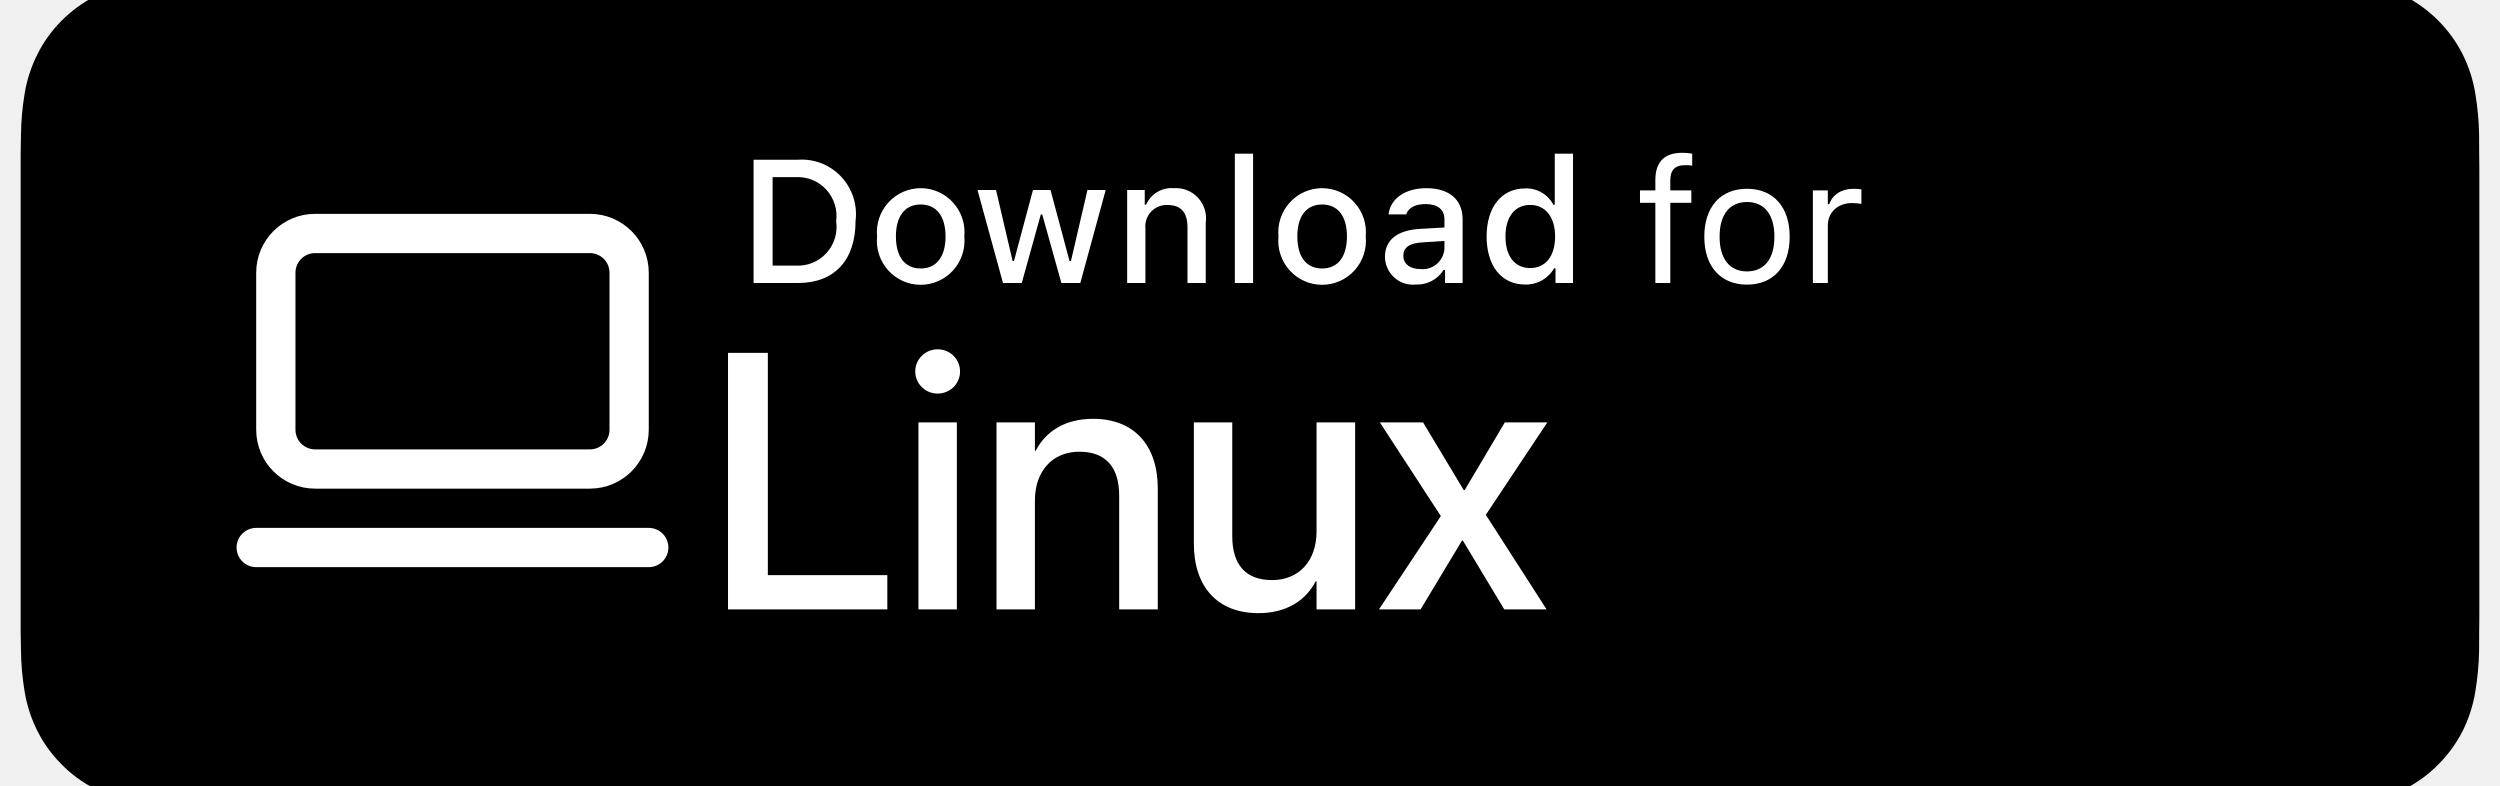
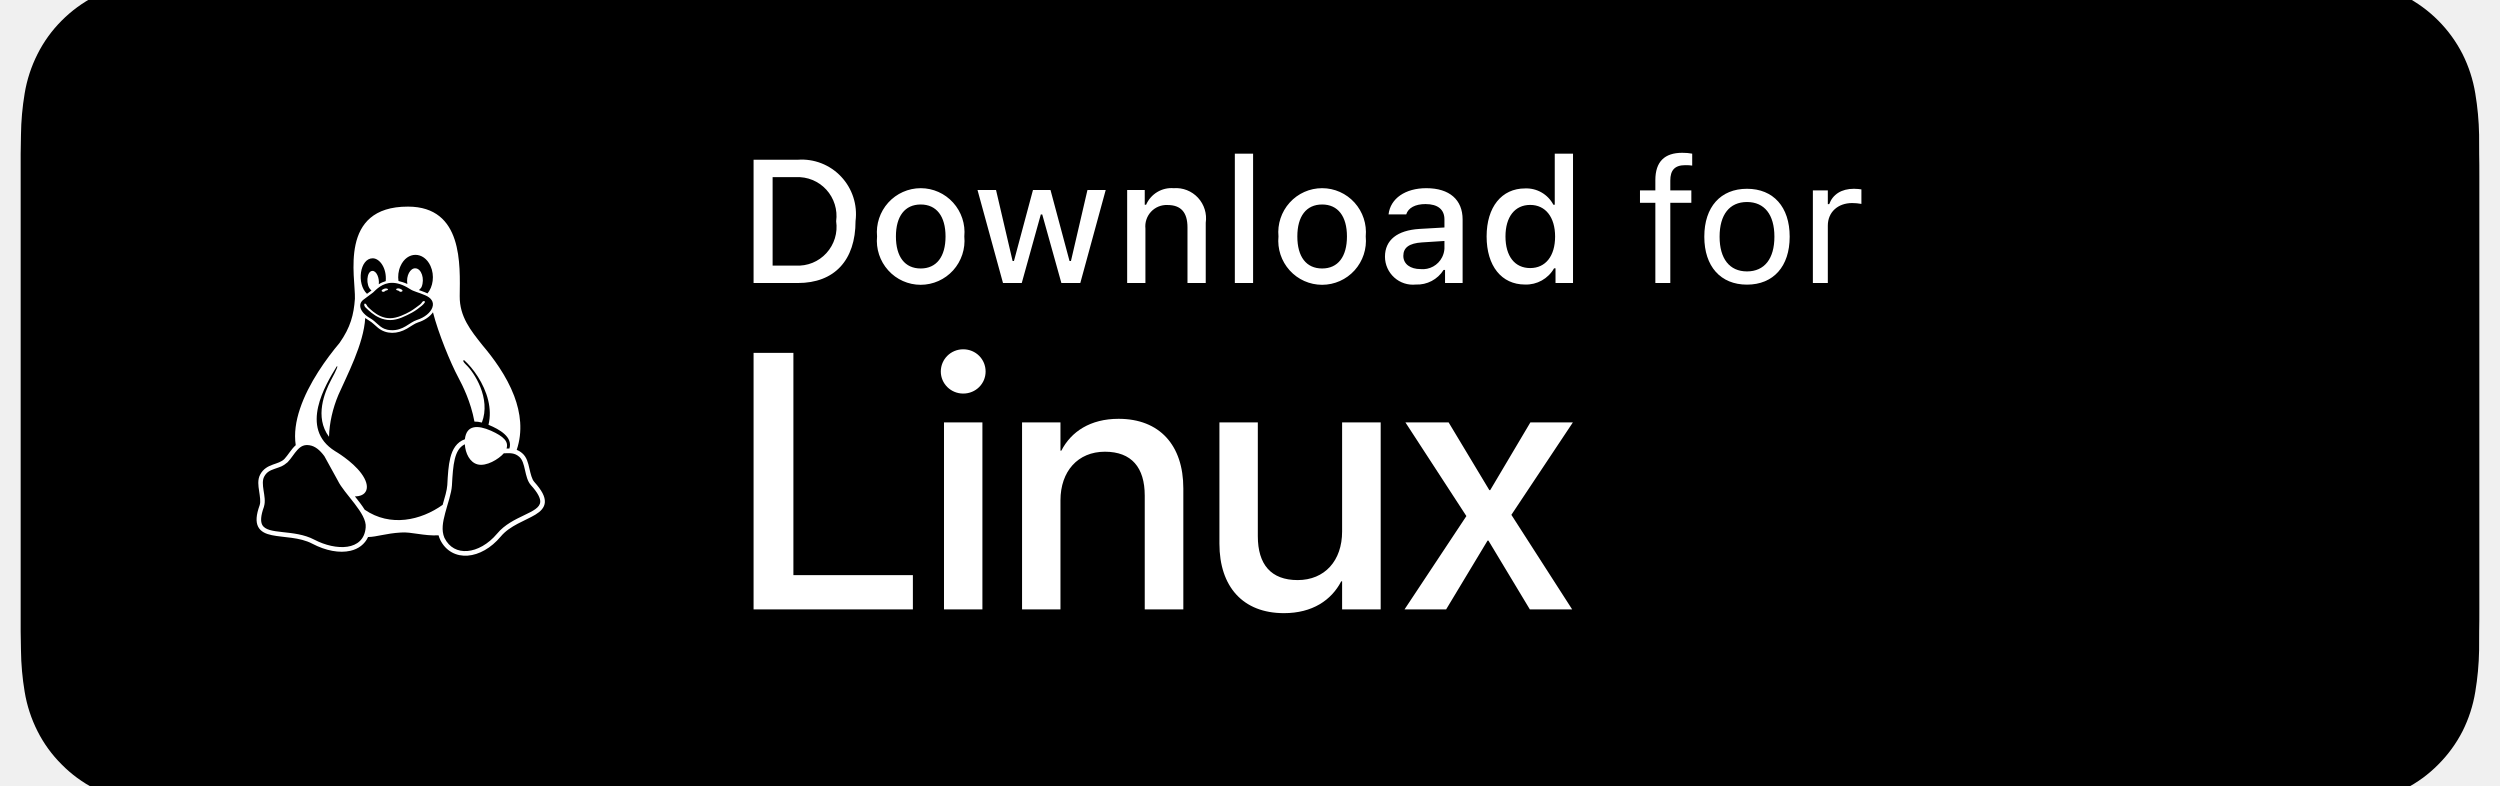
<svg xmlns="http://www.w3.org/2000/svg" viewBox="-2 2 242 76" fill="none">
  <path fill="#000" d="M219.047 0H18.964c-.73 0-1.45 0-2.178.004-.609.004-1.213.016-1.828.026a26.14 26.14 0 0 0-3.985.353c-1.316.224-2.59.647-3.78 1.254a12.808 12.808 0 0 0-3.22 2.357c-.95.948-1.74 2.042-2.343 3.243a13.254 13.254 0 0 0-1.243 3.806 26.127 26.127 0 0 0-.357 4.004C.012 15.66.01 16.276 0 16.89v46.228c.01.622.012 1.223.03 1.844.016 1.342.135 2.68.357 4.004.218 1.326.637 2.61 1.243 3.809a12.413 12.413 0 0 0 2.343 3.228c.94.954 2.028 1.75 3.22 2.358a13.276 13.276 0 0 0 3.78 1.261c1.318.218 2.65.336 3.986.354.614.014 1.218.021 1.827.021.728.004 1.448.004 2.177.004h200.084c.715 0 1.441 0 2.156-.004.606 0 1.228-.007 1.834-.021a26.29 26.29 0 0 0 3.978-.354c1.32-.229 2.599-.654 3.795-1.261a12.499 12.499 0 0 0 3.216-2.358 12.784 12.784 0 0 0 2.35-3.228 13.264 13.264 0 0 0 1.232-3.809c.221-1.324.345-2.662.369-4.004.007-.62.007-1.222.007-1.843.016-.727.016-1.45.016-2.188V19.073c0-.733 0-1.46-.016-2.184 0-.613 0-1.229-.007-1.842a27.276 27.276 0 0 0-.369-4.004 13.315 13.315 0 0 0-1.232-3.806 12.892 12.892 0 0 0-5.566-5.6 13.407 13.407 0 0 0-3.795-1.254 25.806 25.806 0 0 0-3.978-.354c-.606-.01-1.228-.021-1.834-.025C220.488 0 219.762 0 219.047 0Z" />
  <path fill="#000" d="M16.796 78.25c-.606 0-1.197-.008-1.799-.021a25.1 25.1 0 0 1-3.717-.327 11.656 11.656 0 0 1-3.295-1.095 10.756 10.756 0 0 1-2.779-2.034 10.64 10.64 0 0 1-2.03-2.793 11.488 11.488 0 0 1-1.08-3.314 24.962 24.962 0 0 1-.33-3.75c-.013-.422-.03-1.826-.03-1.826V16.889s.018-1.383.03-1.79c.015-1.254.125-2.506.329-3.744.19-1.157.554-2.277 1.08-3.324.52-1.035 1.201-1.98 2.02-2.796A11.072 11.072 0 0 1 7.984 3.19a11.537 11.537 0 0 1 3.288-1.087 24.896 24.896 0 0 1 3.73-.329l1.795-.024h204.396l1.816.025c1.239.015 2.474.124 3.697.326 1.155.197 2.275.566 3.323 1.095a11.154 11.154 0 0 1 4.803 4.84c.518 1.04.877 2.151 1.065 3.298.206 1.248.321 2.51.345 3.774.006.567.006 1.175.006 1.78.016.75.016 1.464.016 2.184V60.93c0 .726 0 1.435-.016 2.15 0 .65 0 1.246-.008 1.86a25.586 25.586 0 0 1-.34 3.706 11.512 11.512 0 0 1-1.074 3.34 10.954 10.954 0 0 1-2.02 2.772 10.757 10.757 0 0 1-2.783 2.045 11.618 11.618 0 0 1-3.317 1.1c-1.23.201-2.472.31-3.718.326-.583.013-1.193.021-1.785.021l-2.156.004-202.251-.004Z" />
-   <g transform="translate(19 17) scale(1.9)" fill="none" stroke="#fff" stroke-width="2" stroke-linecap="round" stroke-linejoin="round">
-     <rect width="18" height="12" x="3" y="4" rx="2" ry="2" />
-     <line x1="2" x2="22" y1="20" y2="20" />
-   </g>
+   <path data-part="platform-icon" fill="#fff" transform="translate(22 22) scale(.066)" d="M220.8 123.3c1 .5 1.8 1.7 3 1.7 1.1 0 2.8-.4 2.9-1.5.2-1.4-1.9-2.3-3.2-2.9-1.7-.7-3.9-1-5.5-.1-.4.2-.8.7-.6 1.1.3 1.3 2.3 1.1 3.4 1.7zm-21.9 1.7c1.2 0 2-1.2 3-1.7 1.1-.6 3.1-.4 3.5-1.6.2-.4-.2-.9-.6-1.1-1.6-.9-3.8-.6-5.5.1-1.3.6-3.4 1.5-3.2 2.9.1 1 1.8 1.5 2.8 1.4zM420 403.8c-3.6-4-5.3-11.6-7.2-19.7-1.8-8.1-3.9-16.8-10.5-22.4-1.3-1.1-2.6-2.1-4-2.9-1.3-.8-2.7-1.5-4.1-2 9.2-27.3 5.6-54.5-3.7-79.1-11.4-30.1-31.3-56.4-46.5-74.4-17.1-21.5-33.7-41.9-33.4-72C311.1 85.4 315.7.1 234.8 0 132.4-.2 158 103.4 156.9 135.2c-1.7 23.4-6.4 41.8-22.5 64.7-18.9 22.5-45.5 58.8-58.1 96.7-6 17.9-8.8 36.1-6.2 53.3-6.5 5.8-11.4 14.7-16.6 20.2-4.2 4.3-10.3 5.9-17 8.3s-14 6-18.5 14.5c-2.1 3.9-2.8 8.1-2.8 12.4 0 3.9.6 7.9 1.2 11.8 1.2 8.1 2.5 15.7.8 20.8-5.2 14.4-5.9 24.4-2.2 31.7 3.8 7.3 11.4 10.5 20.1 12.3 17.3 3.6 40.8 2.7 59.3 12.5 19.8 10.4 39.9 14.1 55.9 10.4 11.6-2.6 21.1-9.6 25.9-20.2 12.5-.1 26.3-5.4 48.3-6.6 14.9-1.2 33.6 5.3 55.1 4.1.6 2.3 1.4 4.6 2.5 6.7v.1c8.3 16.7 23.8 24.3 40.3 23 16.6-1.3 34.1-11 48.3-27.9 13.6-16.4 36-23.2 50.9-32.2 7.4-4.5 13.4-10.1 13.9-18.3.4-8.2-4.4-17.3-15.5-29.7zM223.7 87.3c9.8-22.2 34.2-21.8 44-.4 6.5 14.2 3.6 30.9-4.3 40.4-1.6-.8-5.9-2.6-12.6-4.9 1.1-1.2 3.1-2.7 3.9-4.6 4.8-11.8-.2-27-9.1-27.3-7.3-.5-13.9 10.8-11.8 23-4.1-2-9.4-3.5-13-4.4-1-6.9-.3-14.6 2.9-21.8zM183 75.8c10.1 0 20.8 14.2 19.1 33.5-3.5 1-7.1 2.5-10.2 4.6 1.2-8.9-3.3-20.1-9.6-19.6-8.4.7-9.8 21.2-1.8 28.1 1 .8 1.9-.2-5.9 5.5-15.6-14.6-10.5-52.1 8.4-52.1zm-13.6 60.7c6.2-4.6 13.6-10 14.1-10.5 4.7-4.4 13.5-14.2 27.9-14.2 7.1 0 15.6 2.3 25.9 8.9 6.3 4.1 11.3 4.4 22.6 9.3 8.4 3.5 13.7 9.7 10.5 18.2-2.6 7.1-11 14.4-22.7 18.1-11.1 3.6-19.8 16-38.2 14.9-3.9-.2-7-1-9.6-2.1-8-3.5-12.2-10.4-20-15-8.6-4.8-13.2-10.4-14.7-15.3-1.4-4.9 0-9 4.2-12.3zm3.3 334c-2.7 35.1-43.9 34.4-75.3 18-29.9-15.8-68.6-6.5-76.5-21.9-2.4-4.7-2.4-12.7 2.6-26.4v-.2c2.4-7.6.6-16-.6-23.9-1.2-7.8-1.8-15 .9-20 3.5-6.7 8.5-9.1 14.8-11.3 10.3-3.7 11.8-3.4 19.6-9.9 5.5-5.7 9.5-12.9 14.3-18 5.1-5.5 10-8.1 17.7-6.9 8.1 1.2 15.1 6.8 21.9 16l19.6 35.6c9.5 19.9 43.1 48.4 41 68.9zm-1.4-25.9c-4.1-6.6-9.6-13.6-14.4-19.6 7.1 0 14.2-2.2 16.7-8.9 2.3-6.2 0-14.9-7.4-24.9-13.5-18.2-38.3-32.5-38.3-32.5-13.5-8.4-21.1-18.7-24.6-29.9s-3-23.3-.3-35.2c5.2-22.9 18.6-45.2 27.2-59.2 2.3-1.7.8 3.2-8.7 20.8-8.5 16.1-24.4 53.3-2.6 82.4.6-20.7 5.5-41.8 13.8-61.5 12-27.4 37.3-74.9 39.3-112.7 1.1.8 4.6 3.2 6.2 4.1 4.6 2.7 8.1 6.7 12.6 10.3 12.4 10 28.5 9.2 42.4 1.2 6.2-3.5 11.2-7.5 15.9-9 9.9-3.1 17.8-8.6 22.3-15 7.7 30.4 25.7 74.3 37.2 95.7 6.1 11.4 18.3 35.5 23.6 64.6 3.3-.1 7 .4 10.9 1.4 13.8-35.7-11.7-74.2-23.3-84.9-4.7-4.6-4.9-6.6-2.6-6.5 12.6 11.2 29.2 33.7 35.2 59 2.8 11.6 3.3 23.7.4 35.7 16.4 6.8 35.9 17.9 30.7 34.8-2.2-.1-3.2 0-4.2 0 3.2-10.1-3.9-17.6-22.8-26.1-19.6-8.6-36-8.6-38.3 12.5-12.1 4.2-18.3 14.7-21.4 27.3-2.8 11.2-3.6 24.7-4.4 39.9-.5 7.7-3.6 18-6.8 29-32.1 22.9-76.7 32.9-114.3 7.2zm257.4-11.5c-.9 16.8-41.2 19.9-63.2 46.5-13.2 15.7-29.4 24.4-43.6 25.5s-26.5-4.8-33.7-19.3c-4.7-11.1-2.4-23.1 1.1-36.3 3.7-14.2 9.2-28.8 9.9-40.6.8-15.2 1.7-28.5 4.2-38.7 2.6-10.3 6.6-17.2 13.7-21.1.3-.2.7-.3 1-.5.8 13.2 7.3 26.6 18.8 29.5 12.6 3.3 30.7-7.5 38.4-16.3 9-.3 15.7-.9 22.6 5.1 9.9 8.5 7.1 30.3 17.1 41.6 10.6 11.6 14 19.5 13.7 24.6zM173.3 148.7c2 1.9 4.7 4.5 8 7.1 6.6 5.2 15.8 10.6 27.3 10.6 11.6 0 22.5-5.9 31.8-10.8 4.9-2.6 10.9-7 14.8-10.4s5.9-6.3 3.1-6.6-2.6 2.6-6 5.1c-4.4 3.2-9.7 7.4-13.9 9.8-7.4 4.2-19.5 10.2-29.9 10.2s-18.7-4.8-24.9-9.7c-3.1-2.5-5.7-5-7.7-6.9-1.5-1.4-1.9-4.6-4.3-4.9-1.4-.1-1.8 3.7 1.7 6.5z" />
  <g fill="#fff">
-     <path d="M75.233 17.462a5.223 5.223 0 0 1 4.187 1.636 5.286 5.286 0 0 1 1.397 4.294c0 3.812-2.05 6.004-5.584 6.004h-4.287V17.462h4.287Zm-2.444 10.246h2.238a3.712 3.712 0 0 0 2.972-1.21 3.756 3.756 0 0 0 .941-3.082 3.782 3.782 0 0 0-.956-3.062 3.741 3.741 0 0 0-2.957-1.206h-2.238v8.56ZM82.899 24.889a4.288 4.288 0 0 1 1.084-3.276 4.244 4.244 0 0 1 3.14-1.397 4.224 4.224 0 0 1 3.139 1.397 4.271 4.271 0 0 1 1.084 3.276 4.291 4.291 0 0 1-1.081 3.28 4.246 4.246 0 0 1-3.143 1.4 4.223 4.223 0 0 1-3.142-1.4 4.274 4.274 0 0 1-1.081-3.28Zm6.629 0c0-1.953-.872-3.094-2.403-3.094-1.536 0-2.4 1.141-2.4 3.094 0 1.968.864 3.1 2.4 3.1 1.53 0 2.403-1.14 2.403-3.1ZM102.574 29.395h-1.833l-1.851-6.632h-.14l-1.844 6.632H95.09l-2.468-9.005h1.793l1.604 6.872h.132l1.841-6.872h1.696l1.841 6.872h.14l1.597-6.872h1.767l-2.459 9.005ZM107.109 20.39h1.702v1.43h.132a2.691 2.691 0 0 1 1.081-1.232 2.667 2.667 0 0 1 1.591-.372 2.902 2.902 0 0 1 2.351.925 2.935 2.935 0 0 1 .749 2.424v5.83h-1.767v-5.383c0-1.448-.626-2.167-1.933-2.167a2.046 2.046 0 0 0-1.591.647 2.062 2.062 0 0 0-.451.757 2.059 2.059 0 0 0-.096.878v5.268h-1.768V20.39ZM117.532 16.874h1.767v12.521h-1.767V16.874ZM121.756 24.889a4.288 4.288 0 0 1 1.084-3.276 4.226 4.226 0 0 1 6.28 0 4.288 4.288 0 0 1 1.084 3.276 4.284 4.284 0 0 1-1.081 3.281 4.23 4.23 0 0 1-6.286 0 4.281 4.281 0 0 1-1.081-3.281Zm6.629 0c0-1.953-.872-3.094-2.402-3.094-1.537 0-2.401 1.141-2.401 3.094 0 1.968.864 3.1 2.401 3.1 1.53 0 2.402-1.14 2.402-3.1ZM132.065 26.849c0-1.622 1.2-2.556 3.331-2.689l2.426-.14v-.778c0-.951-.626-1.488-1.834-1.488-.986 0-1.67.364-1.866 1h-1.711c.18-1.546 1.627-2.538 3.659-2.538 2.245 0 3.511 1.124 3.511 3.026v6.153h-1.701V28.13h-.14a3.018 3.018 0 0 1-2.69 1.414 2.688 2.688 0 0 1-2.087-.682 2.72 2.72 0 0 1-.898-2.014Zm5.757-.77v-.753l-2.187.14c-1.234.084-1.793.506-1.793 1.3 0 .81.699 1.282 1.661 1.282a2.103 2.103 0 0 0 2.096-1.153c.128-.255.204-.532.223-.816ZM141.904 24.889c0-2.846 1.455-4.649 3.718-4.649a2.954 2.954 0 0 1 2.746 1.58h.132v-4.946h1.768v12.521h-1.694v-1.422h-.14a3.11 3.11 0 0 1-2.812 1.57c-2.278.001-3.718-1.802-3.718-4.654Zm1.826 0c0 1.91.896 3.06 2.393 3.06 1.49 0 2.411-1.167 2.411-3.053 0-1.877-.931-3.06-2.411-3.06-1.488 0-2.393 1.158-2.393 3.053Z" />
-     <path d="M158.238 29.395L159.685 29.395L159.685 21.630L161.722 21.630L161.722 20.432L159.685 20.432L159.685 19.476C159.685 18.495 160.101 17.988 161.132 17.988C161.389 17.988 161.630 17.996 161.805 18.030L161.805 16.874C161.506 16.816 161.190 16.791 160.841 16.791C159.136 16.791 158.238 17.647 158.238 19.435L158.238 20.432L156.750 20.432L156.750 21.630L158.238 21.630M167.109 29.553C169.662 29.553 171.241 27.790 171.241 24.922L171.241 24.905C171.241 22.029 169.662 20.274 167.109 20.274C164.557 20.274 162.977 22.029 162.977 24.905L162.977 24.922C162.977 27.790 164.557 29.553 167.109 29.553M167.109 28.273C165.413 28.273 164.457 27.034 164.457 24.922L164.457 24.905C164.457 22.785 165.413 21.555 167.109 21.555C168.805 21.555 169.762 22.785 169.762 24.905L169.762 24.922C169.762 27.034 168.805 28.273 167.109 28.273M173.486 29.395L174.933 29.395L174.933 23.841C174.933 22.528 175.914 21.655 177.294 21.655C177.610 21.655 177.884 21.688 178.184 21.738L178.184 20.333C178.042 20.308 177.735 20.274 177.460 20.274C176.247 20.274 175.407 20.823 175.066 21.763L174.933 21.763L174.933 20.432L173.486 20.432" />
-     <path d="M68.472 60.992L83.893 60.992L83.893 57.670L72.327 57.670L72.327 36.156L68.472 36.156M88.764 40.097C89.986 40.097 90.933 39.134 90.933 37.963C90.933 36.776 89.986 35.812 88.764 35.812C87.559 35.812 86.596 36.776 86.596 37.963C86.596 39.134 87.559 40.097 88.764 40.097M86.905 60.992L90.623 60.992L90.623 42.886L86.905 42.886M94.461 60.992L98.179 60.992L98.179 50.441C98.179 47.619 99.866 45.726 102.482 45.726C105.063 45.726 106.337 47.257 106.337 49.977L106.337 60.992L110.072 60.992L110.072 49.271C110.072 45.106 107.783 42.541 103.807 42.541C101.070 42.541 99.211 43.781 98.265 45.622L98.179 45.622L98.179 42.886L94.461 42.886M119.814 61.353C122.567 61.353 124.409 60.097 125.356 58.273L125.442 58.273L125.442 60.992L129.176 60.992L129.176 42.886L125.442 42.886L125.442 53.453C125.442 56.276 123.755 58.152 121.139 58.152C118.557 58.152 117.283 56.638 117.283 53.901L117.283 42.886L113.566 42.886L113.566 54.624C113.566 58.789 115.838 61.353 119.814 61.353M131.483 60.992L135.510 60.992L139.521 54.331L139.607 54.331L143.617 60.992L147.713 60.992L141.827 51.836L147.782 42.886L143.668 42.886L139.779 49.443L139.693 49.443L135.751 42.886L131.569 42.886L137.472 51.956" />
+     <path data-part="download" d="M75.233 17.462a5.223 5.223 0 0 1 4.187 1.636 5.286 5.286 0 0 1 1.397 4.294c0 3.812-2.05 6.004-5.584 6.004h-4.287V17.462h4.287Zm-2.444 10.246h2.238a3.712 3.712 0 0 0 2.972-1.21 3.756 3.756 0 0 0 .941-3.082 3.782 3.782 0 0 0-.956-3.062 3.741 3.741 0 0 0-2.957-1.206h-2.238v8.56ZM82.899 24.889a4.288 4.288 0 0 1 1.084-3.276 4.244 4.244 0 0 1 3.14-1.397 4.224 4.224 0 0 1 3.139 1.397 4.271 4.271 0 0 1 1.084 3.276 4.291 4.291 0 0 1-1.081 3.28 4.246 4.246 0 0 1-3.143 1.4 4.223 4.223 0 0 1-3.142-1.4 4.274 4.274 0 0 1-1.081-3.28Zm6.629 0c0-1.953-.872-3.094-2.403-3.094-1.536 0-2.4 1.141-2.4 3.094 0 1.968.864 3.1 2.4 3.1 1.53 0 2.403-1.14 2.403-3.1ZM102.574 29.395h-1.833l-1.851-6.632h-.14l-1.844 6.632H95.09l-2.468-9.005h1.793l1.604 6.872h.132l1.841-6.872h1.696l1.841 6.872h.14l1.597-6.872h1.767l-2.459 9.005ZM107.109 20.39h1.702v1.43h.132a2.691 2.691 0 0 1 1.081-1.232 2.667 2.667 0 0 1 1.591-.372 2.902 2.902 0 0 1 2.351.925 2.935 2.935 0 0 1 .749 2.424v5.83h-1.767v-5.383c0-1.448-.626-2.167-1.933-2.167a2.046 2.046 0 0 0-1.591.647 2.062 2.062 0 0 0-.451.757 2.059 2.059 0 0 0-.096.878v5.268h-1.768V20.39ZM117.532 16.874h1.767v12.521h-1.767V16.874ZM121.756 24.889a4.288 4.288 0 0 1 1.084-3.276 4.226 4.226 0 0 1 6.28 0 4.288 4.288 0 0 1 1.084 3.276 4.284 4.284 0 0 1-1.081 3.281 4.23 4.23 0 0 1-6.286 0 4.281 4.281 0 0 1-1.081-3.281Zm6.629 0c0-1.953-.872-3.094-2.402-3.094-1.537 0-2.401 1.141-2.401 3.094 0 1.968.864 3.1 2.401 3.1 1.53 0 2.402-1.14 2.402-3.1ZM132.065 26.849c0-1.622 1.2-2.556 3.331-2.689l2.426-.14v-.778c0-.951-.626-1.488-1.834-1.488-.986 0-1.67.364-1.866 1h-1.711c.18-1.546 1.627-2.538 3.659-2.538 2.245 0 3.511 1.124 3.511 3.026v6.153h-1.701V28.13h-.14a3.018 3.018 0 0 1-2.69 1.414 2.688 2.688 0 0 1-2.087-.682 2.72 2.72 0 0 1-.898-2.014Zm5.757-.77v-.753l-2.187.14c-1.234.084-1.793.506-1.793 1.3 0 .81.699 1.282 1.661 1.282a2.103 2.103 0 0 0 2.096-1.153c.128-.255.204-.532.223-.816ZM141.904 24.889c0-2.846 1.455-4.649 3.718-4.649a2.954 2.954 0 0 1 2.746 1.58h.132v-4.946h1.768v12.521h-1.694v-1.422h-.14a3.11 3.11 0 0 1-2.812 1.57c-2.278.001-3.718-1.802-3.718-4.654Zm1.826 0c0 1.91.896 3.06 2.393 3.06 1.49 0 2.411-1.167 2.411-3.053 0-1.877-.931-3.06-2.411-3.06-1.488 0-2.393 1.158-2.393 3.053Z" />
+     <path data-part="for" d="M158.238 29.395L159.685 29.395L159.685 21.630L161.722 21.630L161.722 20.432L159.685 20.432L159.685 19.476C159.685 18.495 160.101 17.988 161.132 17.988C161.389 17.988 161.630 17.996 161.805 18.030L161.805 16.874C161.506 16.816 161.190 16.791 160.841 16.791C159.136 16.791 158.238 17.647 158.238 19.435L158.238 20.432L156.750 20.432L156.750 21.630L158.238 21.630M167.109 29.553C169.662 29.553 171.241 27.790 171.241 24.922L171.241 24.905C171.241 22.029 169.662 20.274 167.109 20.274C164.557 20.274 162.977 22.029 162.977 24.905L162.977 24.922C162.977 27.790 164.557 29.553 167.109 29.553M167.109 28.273C165.413 28.273 164.457 27.034 164.457 24.922L164.457 24.905C164.457 22.785 165.413 21.555 167.109 21.555C168.805 21.555 169.762 22.785 169.762 24.905L169.762 24.922C169.762 27.034 168.805 28.273 167.109 28.273M173.486 29.395L174.933 29.395L174.933 23.841C174.933 22.528 175.914 21.655 177.294 21.655C177.610 21.655 177.884 21.688 178.184 21.738L178.184 20.333C178.042 20.308 177.735 20.274 177.460 20.274C176.247 20.274 175.407 20.823 175.066 21.763L174.933 21.763L174.933 20.432L173.486 20.432" />
+     <path data-part="platform-name" d="M70.946 60.992L86.367 60.992L86.367 57.670L74.801 57.670L74.801 36.156L70.946 36.156M91.238 40.097C92.460 40.097 93.407 39.134 93.407 37.963C93.407 36.776 92.460 35.812 91.238 35.812C90.033 35.812 89.070 36.776 89.070 37.963C89.070 39.134 90.033 40.097 91.238 40.097M89.379 60.992L93.097 60.992L93.097 42.886L89.379 42.886M96.935 60.992L100.653 60.992L100.653 50.441C100.653 47.619 102.340 45.726 104.956 45.726C107.537 45.726 108.811 47.257 108.811 49.977L108.811 60.992L112.546 60.992L112.546 49.271C112.546 45.106 110.257 42.541 106.281 42.541C103.544 42.541 101.685 43.781 100.739 45.622L100.653 45.622L100.653 42.886L96.935 42.886M122.288 61.353C125.041 61.353 126.883 60.097 127.830 58.273L127.916 58.273L127.916 60.992L131.650 60.992L131.650 42.886L127.916 42.886L127.916 53.453C127.916 56.276 126.229 58.152 123.613 58.152C121.031 58.152 119.757 56.638 119.757 53.901L119.757 42.886L116.040 42.886L116.040 54.624C116.040 58.789 118.312 61.353 122.288 61.353M133.957 60.992L137.984 60.992L141.995 54.331L142.081 54.331L146.091 60.992L150.187 60.992L144.301 51.836L150.256 42.886L146.142 42.886L142.253 49.443L142.167 49.443L138.225 42.886L134.043 42.886L139.946 51.956" />
  </g>
</svg>
